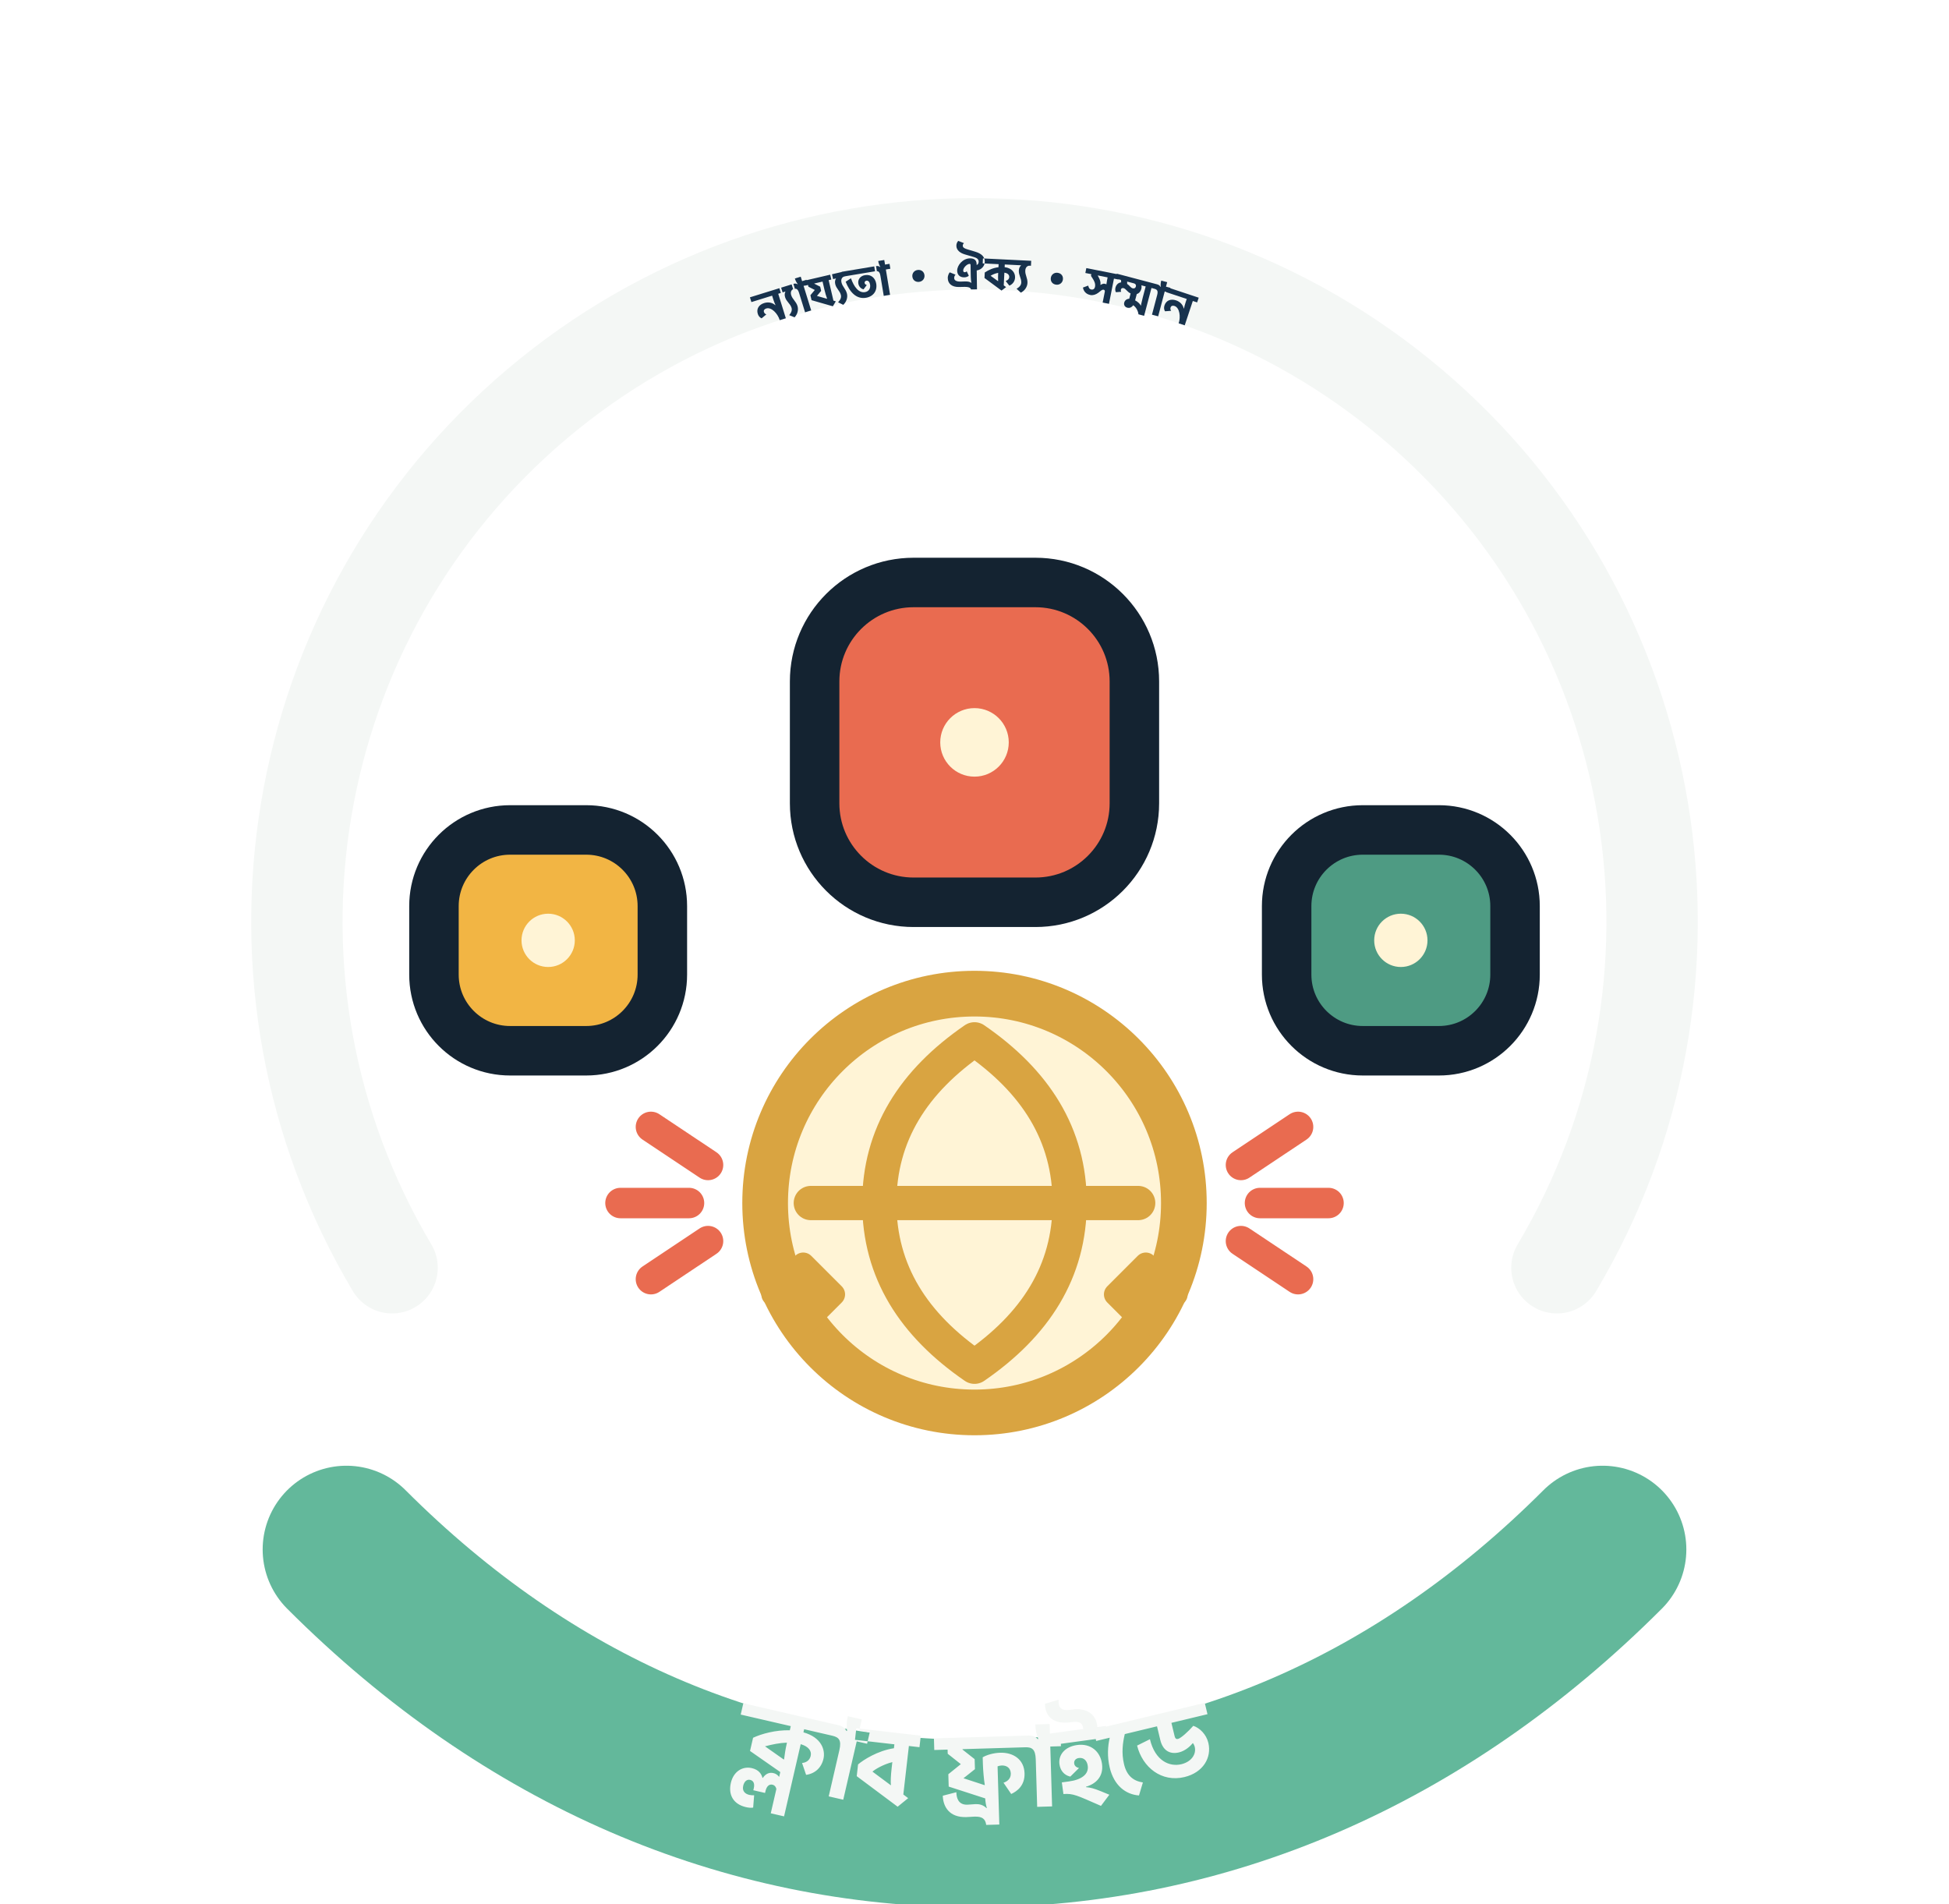
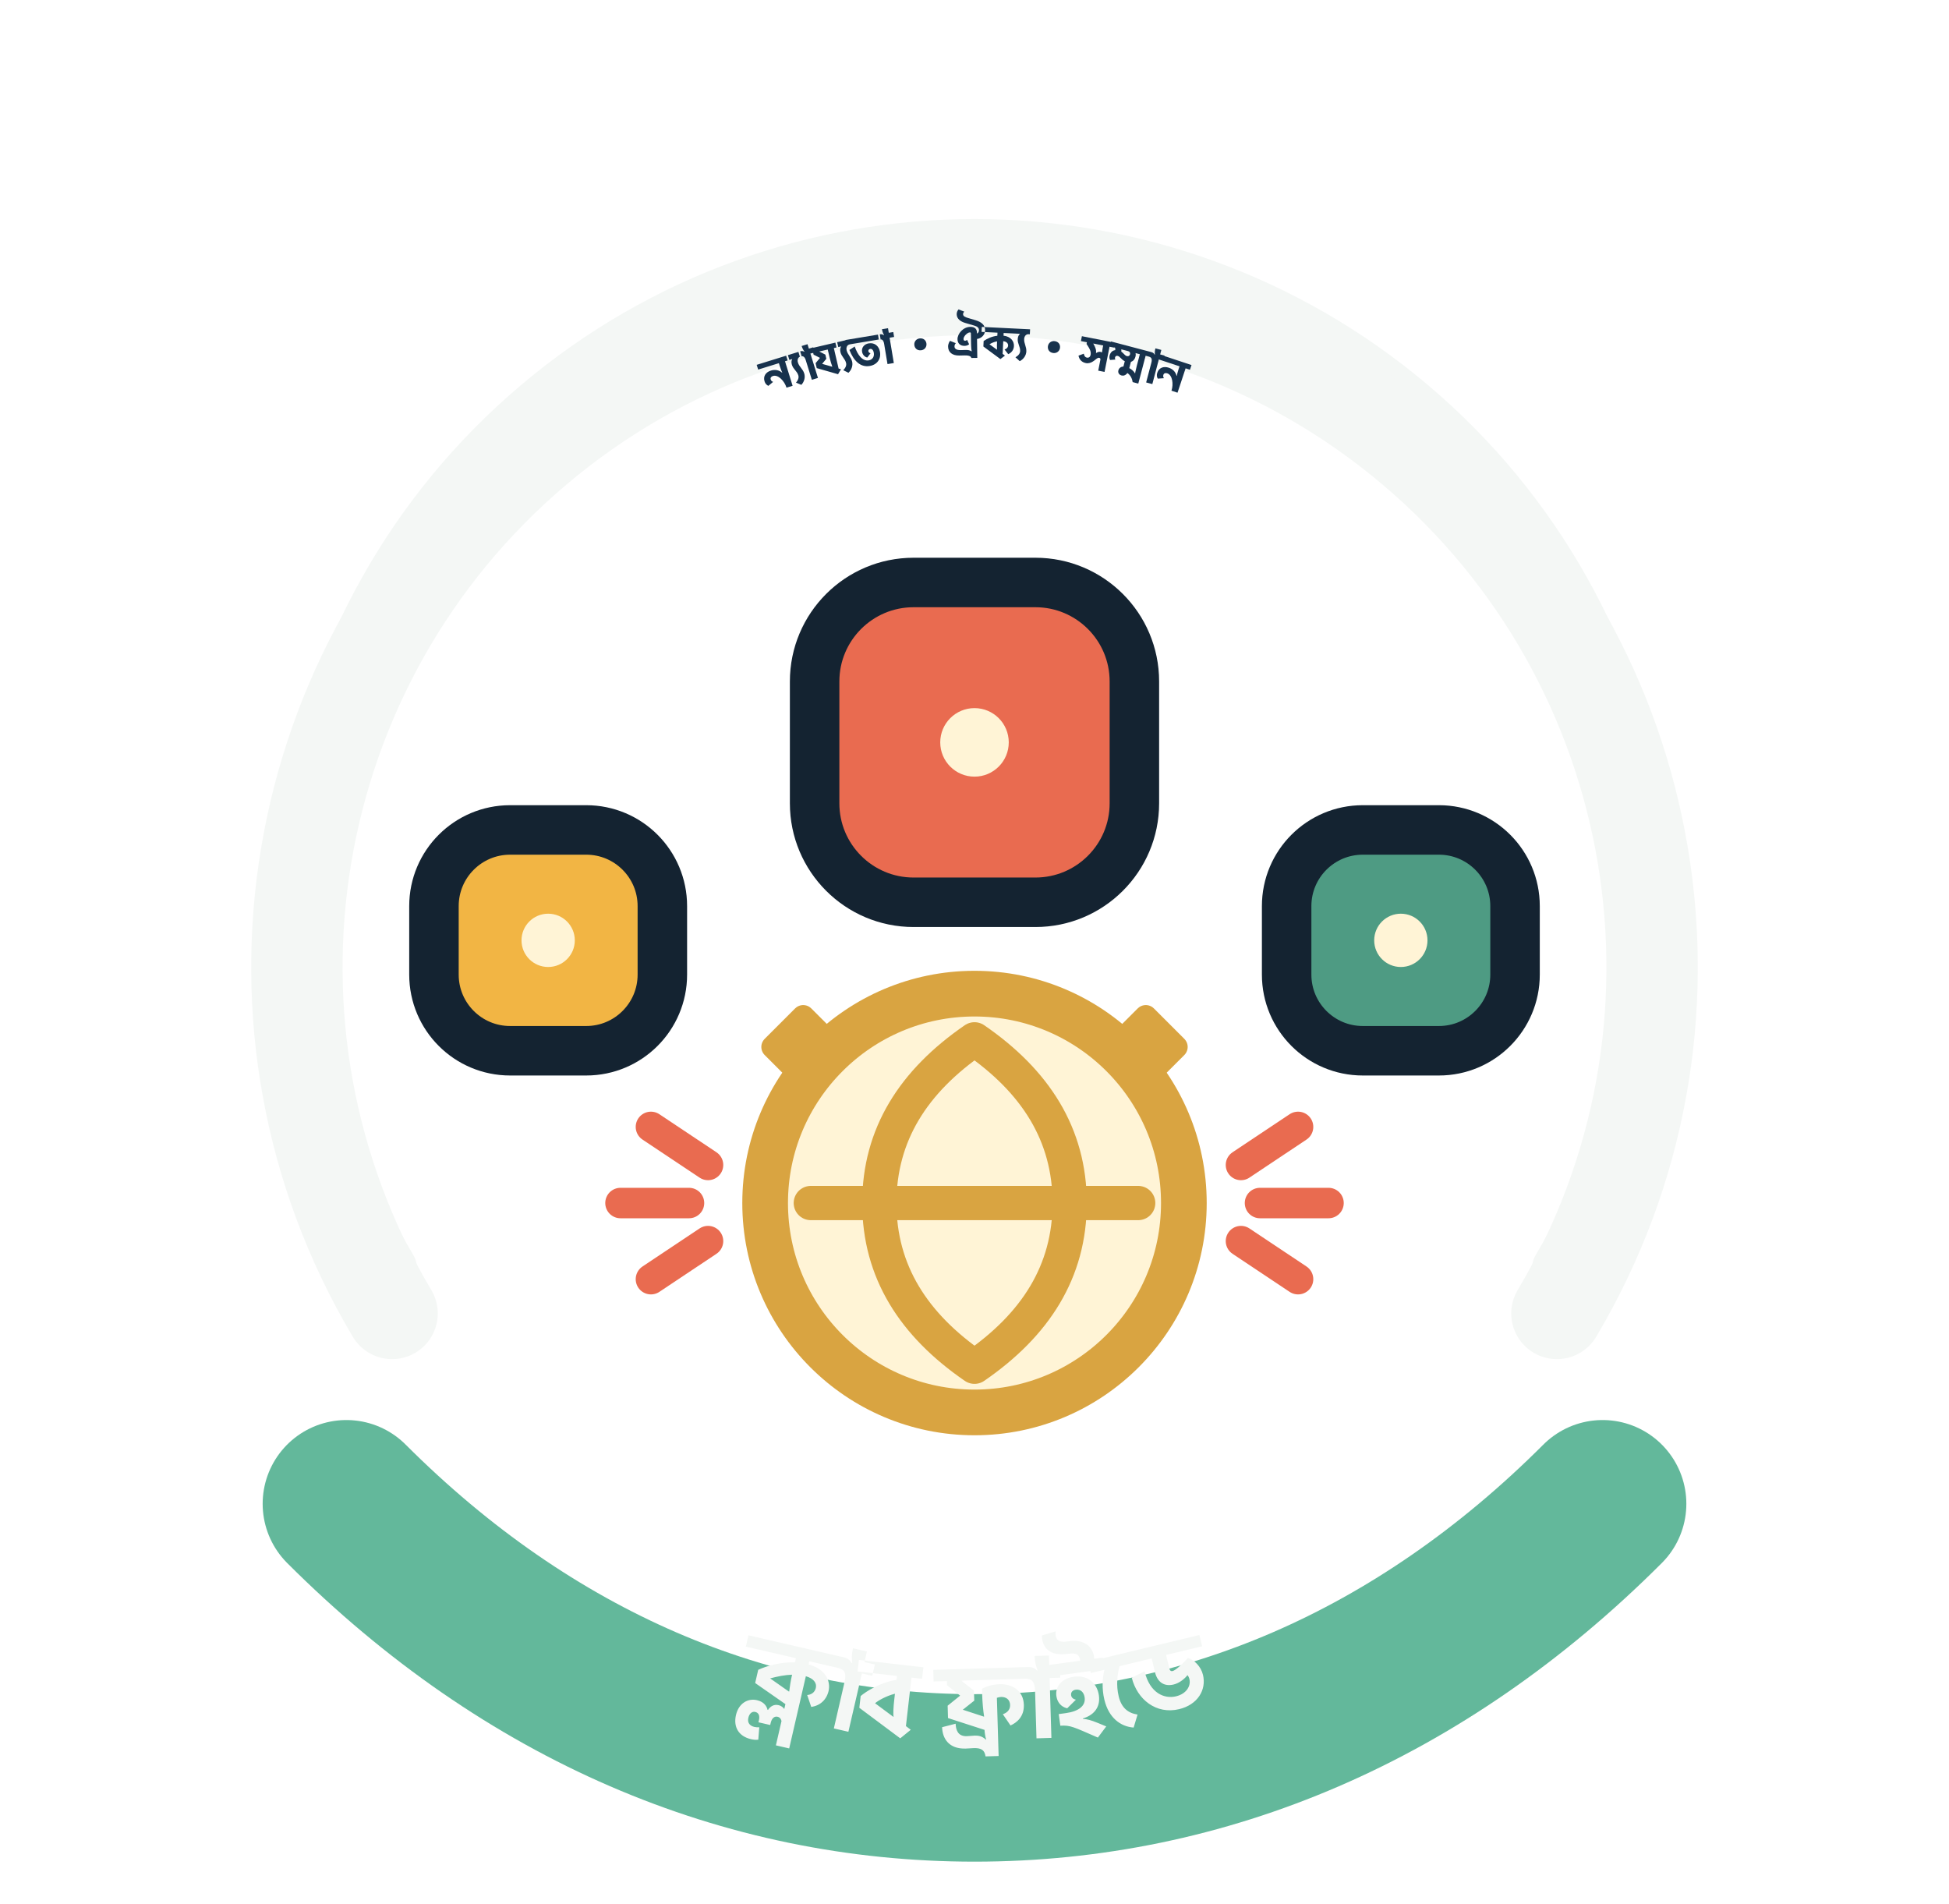
<svg xmlns="http://www.w3.org/2000/svg" viewBox="0 0 512 500" role="img" aria-labelledby="title desc" version="1.1" id="svg15">
  <g stroke="#F4F7F5" stroke-width="13" stroke-linecap="round" stroke-linejoin="round" id="g8">
    <path fill="none" stroke="#F4F7F5" d="M103 333a178 178 0 1 1 306 0" id="path1" />
    <g id="younger-member" aria-label="younger-member">
      <rect x="114" y="218" width="60" height="58" rx="20" fill="#F2B544" stroke="#142331" id="rect1" />
      <circle cx="144" cy="247" r="7" fill="#FFF4D6" stroke="none" id="circle1" />
    </g>
    <g id="adult-member" aria-label="adult-member">
      <rect x="214" y="153" width="84" height="84" rx="26" fill="#E96B50" stroke="#142331" id="rect2" />
      <circle cx="256" cy="195" r="9" fill="#FFF4D6" stroke="none" id="circle2" />
    </g>
    <g id="older-member" aria-label="older-member">
      <rect x="338" y="218" width="60" height="58" rx="20" fill="#4E9B83" stroke="#142331" id="rect3" />
      <circle cx="368" cy="247" r="7" fill="#FFF4D6" stroke="none" id="circle3" />
    </g>
    <circle cx="256" cy="316" r="55" fill="#FFF4D6" stroke="#D9A441" stroke-width="12" id="circle4" />
    <path fill="none" stroke="#D9A441" stroke-width="9" d="M256 273c-16 11-25 25-25 43s9 32 25 43m0-86c16 11 25 25 25 43s-9 32-25 43m-43-43h86" id="path4" />
    <path fill="none" stroke="#E96B50" stroke-width="8" d="M181 316h-18M186 306l-15-10M186 326l-15 10M331 316h18M326 306l15-10M326 326l15 10" id="path5" />
    <path fill="none" stroke="#63B89B" d="M91 407c48 48 105 72 165 72s117-24 165-72" id="path6" />
-     <path fill="#D9A441" stroke="#D9A441" stroke-width="6" d="m211 332 8 8-8 8-8-8z" id="path7" />
-     <path fill="#D9A441" stroke="#D9A441" stroke-width="6" d="m301 332 8 8-8 8-8-8z" id="path8" />
+     <path fill="#D9A441" stroke="#D9A441" stroke-width="6" d="m211 267 8 8-8 8-8-8z" id="path7" />
+     <path fill="#D9A441" stroke="#D9A441" stroke-width="6" d="m301 267 8 8-8 8-8-8z" id="path8" />
  </g>
  <defs id="defs8">
-     <path id="motto-arc" d="M103 333a178 178 0 1 1 306 0" />
-     <path id="name-arc" d="M91 407c48 48 105 72 165 72s117-24 165-72" />
+     <path id="motto-arc" d="M103 345a178 178 0 1 1 306 0" />
+     <path id="name-arc" d="M91 395c48 48 105 72 165 72s117-24 165-72" />
  </defs>
-   <path d="M103 333a178 178 0 1 1 306 0" fill="none" stroke="#F4F7F5" stroke-width="24" stroke-linecap="round" id="path9" />
-   <path d="M91 407c48 48 105 72 165 72s117-24 165-72" fill="none" stroke="#63B89B" stroke-width="44" stroke-linecap="round" id="path10" />
+   <path d="M103 345a178 178 0 1 1 306 0" fill="none" stroke="#F4F7F5" stroke-width="24" stroke-linecap="round" id="path9" />
+   <path d="M91 395c48 48 105 72 165 72s117-24 165-72" fill="none" stroke="#63B89B" stroke-width="44" stroke-linecap="round" id="path10" />
  <g font-family="Kohinoor Bangla, Bangla Sangam MN, sans-serif" text-anchor="middle" id="g15">
    <g id="text14" style="font-weight:700;font-size:12px;letter-spacing:0" aria-label="ন্যায্যতা•ঐক্য•সম্মান">
-       <path style="fill:#17324d" d="m 201.321,82.578 c -0.279,-0.089 -0.529,-0.288 -0.632,-0.621 -0.142,-0.458 0.123,-0.779 0.604,-0.929 1.375,-0.427 3.012,1.365 3.52,3.004 l 0.021,0.069 1.605,-0.498 -1.998,-6.441 1.146,-0.356 -0.388,-1.249 -8.195,2.542 0.388,1.249 5.444,-1.689 0.277,0.894 c 0.188,0.607 0.416,1.178 0.605,1.584 l -0.042,0.026 c -0.824,-0.712 -1.872,-0.889 -2.926,-0.562 -1.352,0.42 -2.103,1.482 -1.68,2.846 0.188,0.607 0.568,0.98 1.004,1.171 z m 4.988,-5.995 -1.18,0.366 -0.388,-1.249 3.679,-1.141 0.388,1.249 -0.332,0.103 c -0.562,0.174 -0.889,0.778 -0.633,1.604 0.348,1.123 1.275,1.64 1.652,2.855 0.306,0.986 0.027,2.153 -0.757,2.986 l -1.411,-0.58 c 0.654,-0.768 0.773,-1.396 0.606,-1.934 -0.345,-1.112 -1.318,-1.576 -1.688,-2.768 -0.206,-0.665 -0.079,-1.144 0.08,-1.444 z m 2.54,-3.314 c 0.167,0.539 0.435,0.996 0.727,1.37 l -0.08,0.025 c -0.191,-0.129 -0.537,-0.273 -1.064,-0.11 l -0.47,0.146 0.388,1.249 0.046,-0.014 c 0.722,-0.224 1.168,-0.124 1.516,1 l 1.582,5.1 1.605,-0.498 -1.998,-6.441 1.146,-0.356 -0.388,-1.249 -1.146,0.356 -0.363,-1.169 -1.536,0.476 z m 5.051,1.202 2.185,-0.509 0.526,2.256 c 0.15,0.643 0.453,1.681 0.671,2.246 l -0.047,0.011 -2.625,-0.744 1.107,-1.33 -0.256,-1.099 -1.551,-0.785 z m 4.893,5.981 0.769,-1.3 -0.623,-0.188 -1.253,-5.376 1.169,-0.272 -0.297,-1.274 -7.409,1.727 0.297,1.274 0.818,-0.191 0.106,0.456 1.678,0.854 -1.155,1.39 0.302,1.297 z m 0.798,-7.308 -1.204,0.281 -0.297,-1.274 3.751,-0.874 0.297,1.274 -0.339,0.079 c -0.573,0.133 -0.943,0.713 -0.747,1.554 0.267,1.145 1.154,1.727 1.443,2.966 0.234,1.005 -0.128,2.149 -0.97,2.924 l -1.366,-0.68 c 0.707,-0.719 0.871,-1.337 0.743,-1.886 -0.264,-1.134 -1.202,-1.667 -1.485,-2.882 -0.158,-0.678 0.004,-1.147 0.183,-1.435 z m 7.262,2.852 c -0.681,-0.142 -1.239,-0.718 -1.373,-1.523 -0.181,-1.089 0.555,-2.002 1.738,-2.2 1.61,-0.268 2.716,0.752 2.965,2.243 0.315,1.894 -0.776,3.377 -2.693,3.697 -2.509,0.418 -4.239,-1.423 -5.336,-4.208 l 1.393,-0.913 c 0.793,2.277 2.04,3.918 3.685,3.644 1.053,-0.175 1.492,-1.051 1.336,-1.986 -0.11,-0.663 -0.464,-1.103 -0.972,-1.018 -0.296,0.049 -0.511,0.292 -0.46,0.6 0.043,0.26 0.262,0.479 0.574,0.525 z m 3.277,-6.105 0.215,1.29 -9.008,1.5 -0.215,-1.29 z m 0.6,-1.219 c 0.093,0.556 0.296,1.046 0.534,1.456 l -0.083,0.014 c -0.172,-0.154 -0.495,-0.343 -1.04,-0.253 l -0.485,0.081 0.215,1.29 0.047,-0.008 c 0.746,-0.124 1.174,0.036 1.367,1.196 l 0.877,5.267 1.657,-0.276 -1.108,-6.652 1.184,-0.197 -0.215,-1.29 -1.184,0.197 -0.201,-1.207 -1.586,0.264 z" id="path15" />
-       <path style="fill:#17324d" d="m 239.67,72.611 c 0.076,0.873 0.734,1.514 1.738,1.427 0.921,-0.08 1.53,-0.832 1.454,-1.704 -0.076,-0.873 -0.734,-1.514 -1.738,-1.427 -0.921,0.08 -1.53,0.832 -1.454,1.704 z" id="path16" />
-       <path style="fill:#17324d" d="m 255.093,76.03 1.56,-0.022 -0.069,-4.968 c 1.341,-0.199 2.131,-1.254 2.116,-2.346 -0.017,-1.236 -0.797,-2.077 -2.581,-2.604 l -1.892,-0.562 c -0.747,-0.218 -1.303,-0.462 -1.31,-0.978 -0.004,-0.264 0.078,-0.457 0.314,-0.688 L 251.723,63.271 c -0.283,0.328 -0.494,0.751 -0.486,1.291 0.017,1.224 1.095,1.929 2.228,2.261 l 2.35,0.687 c 0.843,0.24 1.268,0.582 1.277,1.206 0.007,0.468 -0.217,0.759 -0.527,0.907 l -0.003,-0.216 c -0.013,-0.96 -0.514,-1.565 -1.75,-1.548 -1.944,0.027 -3.382,1.871 -3.363,3.239 0.015,1.056 0.661,1.767 1.849,1.75 0.444,-0.006 0.91,-0.145 1.206,-0.413 l -0.544,-1.169 c -0.083,0.097 -0.273,0.232 -0.513,0.235 -0.264,0.004 -0.41,-0.114 -0.414,-0.462 -0.01,-0.684 0.984,-1.718 1.68,-1.728 0.144,-0.002 0.253,0.068 0.256,0.308 l 0.028,2.04 c 0.026,1.86 0.116,2.291 0.193,2.626 l -0.048,6.68e-4 c -0.436,-0.318 -1.013,-0.37 -1.637,-0.361 -0.372,0.005 -0.768,0.035 -1.152,0.04 -1.284,0.018 -1.686,-0.421 -1.693,-0.949 -0.005,-0.384 0.159,-0.674 0.36,-0.869 l -1.533,-0.615 c -0.141,0.182 -0.518,0.751 -0.507,1.519 0.021,1.476 1.101,2.361 2.913,2.336 0.36,-0.005 1.056,-0.027 1.464,-0.032 1.368,-0.019 1.649,0.349 1.738,0.672 z m 9.091,-2.222 c 0.512,-0.143 0.915,-0.52 0.94,-1.035 0.028,-0.563 -0.417,-1.054 -1.277,-1.144 l -0.164,3.332 0.615,0.451 -1.198,0.914 -4.475,-3.308 0.071,-1.438 c 0.982,-0.661 2.187,-1.226 3.6,-1.385 l 0.04,-0.803 -4.183,-0.206 0.064,-1.306 9.313,0.458 -0.064,1.306 -3.512,-0.173 -0.035,0.707 c 1.912,0.214 2.798,1.483 2.737,2.73 -0.048,0.971 -0.615,1.748 -1.498,2.125 z m -3.957,-1.372 1.937,1.405 0.048,0.002 c -0.042,-0.603 -0.024,-1.467 0.007,-2.102 l 0.004,-0.072 c -0.776,0.142 -1.426,0.422 -1.996,0.767 z m 7.993,-2.754 -1.235,-0.061 0.064,-1.306 3.847,0.189 -0.064,1.306 -0.348,-0.017 c -0.587,-0.029 -1.102,0.426 -1.145,1.289 -0.058,1.175 0.636,1.978 0.573,3.248 -0.051,1.031 -0.713,2.031 -1.735,2.546 l -1.127,-1.029 c 0.878,-0.497 1.205,-1.046 1.233,-1.609 0.057,-1.163 -0.698,-1.933 -0.636,-3.179 0.034,-0.695 0.319,-1.102 0.57,-1.33 z" id="path17" />
-       <path style="fill:#17324d" d="m 276.047,73.01 c -0.111,0.869 0.395,1.636 1.395,1.764 0.917,0.117 1.672,-0.487 1.783,-1.356 0.111,-0.869 -0.395,-1.636 -1.395,-1.764 -0.916,-0.117 -1.672,0.487 -1.783,1.356 z" id="path18" />
-       <path style="fill:#17324d" d="m 286.425,77.49 c 0.671,0.133 1.424,-0.086 2.084,-0.579 0.573,-0.425 0.972,-0.897 1.408,-0.811 0.247,0.049 0.368,0.244 0.317,0.503 l -0.567,2.873 1.66,0.328 1.306,-6.616 1.165,0.23 0.253,-1.283 -8.676,-1.713 -0.253,1.283 1.566,0.309 -0.091,0.459 0.357,0.547 c 0.461,0.703 0.877,1.445 0.705,2.316 -0.095,0.483 -0.443,0.818 -0.961,0.715 -0.565,-0.112 -0.719,-0.57 -0.824,-1.031 l -1.385,0.509 c 0.134,0.809 0.677,1.712 1.937,1.96 z m 4.22,-2.787 c -0.13,-0.087 -0.243,-0.134 -0.443,-0.173 -0.412,-0.081 -0.826,0.155 -1.117,0.33 0.021,-0.167 0.032,-0.348 0.02,-0.534 -0.027,-0.421 -0.167,-0.889 -0.47,-1.463 l -0.251,-0.465 0.009,-0.047 2.578,0.509 -0.156,0.789 c -0.035,0.177 -0.142,0.779 -0.172,1.055 z m 6.905,1.027 c -0.545,-0.144 -0.808,-0.747 -1.455,-1.166 0.017,-0.206 0.02,-0.404 -7.7e-4,-0.608 l 1.798,0.475 c 0.441,0.116 0.599,0.456 0.501,0.827 -0.098,0.371 -0.392,0.592 -0.844,0.472 z m 2.167,4.581 c -0.281,-0.533 -0.836,-1.065 -1.524,-1.42 l 0.435,-1.648 c 0.69,-0.215 1.044,-0.804 1.182,-1.326 0.116,-0.441 0.088,-0.759 0.021,-0.975 l 1.137,0.3 -0.778,2.947 c -0.404,1.532 -0.473,2.122 -0.473,2.122 z m 3.943,-4.358 0.334,-1.265 -10.616,-2.802 -0.334,1.265 1.416,0.374 c 0.061,0.19 0.076,0.417 0.053,0.647 -0.778,0.08 -1.286,0.641 -1.482,1.384 -0.129,0.487 -0.035,0.934 0.118,1.198 l 1.381,-0.107 c -0.079,-0.17 -0.129,-0.357 -0.068,-0.589 0.077,-0.29 0.323,-0.473 0.706,-0.372 0.615,0.162 0.945,0.982 1.842,1.392 l -0.356,1.395 c -0.667,0.035 -1.164,0.413 -1.32,1.004 -0.184,0.696 0.243,1.194 0.835,1.35 0.499,0.132 1.089,-0.035 1.525,-0.652 0.796,0.558 1.256,1.448 1.38,2.387 l 1.485,0.392 1.929,-7.31 z m 1.37,-2.133 c -0.144,0.545 -0.16,1.075 -0.11,1.547 l -0.081,-0.021 c -0.093,-0.211 -0.311,-0.516 -0.844,-0.657 l -0.476,-0.126 -0.334,1.265 0.046,0.012 c 0.731,0.193 1.056,0.514 0.756,1.652 l -1.363,5.163 1.624,0.429 1.721,-6.521 1.16,0.306 0.334,-1.265 -1.16,-0.306 0.312,-1.183 -1.555,-0.41 z m 2.63,7.825 c -0.175,-0.235 -0.263,-0.542 -0.153,-0.873 0.151,-0.456 0.553,-0.562 1.032,-0.404 1.367,0.454 1.655,2.863 1.114,4.491 l -0.023,0.068 1.595,0.529 2.124,-6.401 1.139,0.378 0.412,-1.241 -8.143,-2.702 -0.412,1.241 5.41,1.795 -0.295,0.888 c -0.2,0.604 -0.348,1.2 -0.43,1.64 l -0.049,-0.004 c -0.256,-1.058 -1.004,-1.813 -2.052,-2.16 -1.344,-0.446 -2.573,-0.019 -3.023,1.336 -0.2,0.604 -0.109,1.127 0.135,1.537 z" id="path19" />
+       <path style="fill:#17324d" d="m 203.099,100.309 c -0.279,-0.089 -0.529,-0.288 -0.632,-0.621 -0.142,-0.458 0.123,-0.779 0.604,-0.929 1.375,-0.427 3.012,1.365 3.52,3.004 l 0.021,0.069 1.605,-0.498 -1.998,-6.441 1.146,-0.356 -0.388,-1.249 -8.195,2.542 0.388,1.249 5.444,-1.689 0.277,0.894 c 0.188,0.607 0.416,1.178 0.605,1.584 l -0.042,0.026 c -0.824,-0.712 -1.872,-0.889 -2.926,-0.562 -1.352,0.42 -2.103,1.482 -1.68,2.846 0.188,0.607 0.568,0.98 1.004,1.171 z m 4.988,-5.995 -1.18,0.366 -0.388,-1.249 3.679,-1.141 0.388,1.249 -0.332,0.103 c -0.562,0.174 -0.889,0.778 -0.633,1.604 0.348,1.123 1.275,1.64 1.652,2.855 0.306,0.986 0.027,2.153 -0.757,2.986 l -1.411,-0.58 c 0.654,-0.768 0.773,-1.396 0.606,-1.934 -0.345,-1.112 -1.318,-1.576 -1.688,-2.768 -0.206,-0.665 -0.079,-1.144 0.08,-1.444 z m 2.54,-3.314 c 0.167,0.539 0.435,0.996 0.727,1.37 l -0.08,0.025 c -0.191,-0.129 -0.537,-0.273 -1.064,-0.11 l -0.47,0.146 0.388,1.249 0.046,-0.014 c 0.722,-0.224 1.168,-0.124 1.516,1 l 1.582,5.1 1.605,-0.498 -1.998,-6.441 1.146,-0.356 -0.388,-1.249 -1.146,0.356 -0.363,-1.169 -1.536,0.476 z m 4.634,1.315 2.185,-0.509 0.526,2.256 c 0.15,0.643 0.453,1.681 0.671,2.246 l -0.047,0.011 -2.625,-0.744 1.107,-1.33 -0.256,-1.099 -1.551,-0.785 z m 4.893,5.981 0.769,-1.3 -0.623,-0.188 -1.253,-5.376 1.169,-0.272 -0.297,-1.274 -7.409,1.727 0.297,1.274 0.818,-0.191 0.106,0.456 1.678,0.854 -1.155,1.39 0.302,1.297 z m 0.798,-7.308 -1.204,0.281 -0.297,-1.274 3.751,-0.874 0.297,1.274 -0.339,0.079 c -0.573,0.133 -0.943,0.713 -0.747,1.554 0.267,1.145 1.154,1.727 1.443,2.966 0.234,1.005 -0.128,2.149 -0.97,2.924 l -1.366,-0.68 c 0.707,-0.719 0.871,-1.337 0.743,-1.886 -0.264,-1.134 -1.202,-1.667 -1.485,-2.882 -0.158,-0.678 0.004,-1.147 0.183,-1.435 z m 6.886,2.927 c -0.681,-0.142 -1.239,-0.718 -1.373,-1.523 -0.181,-1.089 0.555,-2.002 1.738,-2.2 1.61,-0.268 2.716,0.752 2.965,2.243 0.315,1.894 -0.776,3.377 -2.693,3.697 -2.509,0.418 -4.239,-1.423 -5.336,-4.208 l 1.393,-0.913 c 0.793,2.277 2.04,3.918 3.685,3.644 1.053,-0.175 1.492,-1.051 1.336,-1.986 -0.11,-0.663 -0.464,-1.103 -0.972,-1.018 -0.296,0.049 -0.511,0.292 -0.46,0.6 0.043,0.26 0.262,0.479 0.574,0.525 z m 3.277,-6.105 0.215,1.29 -9.008,1.5 -0.215,-1.29 z m 0.6,-1.219 c 0.093,0.556 0.296,1.046 0.534,1.456 l -0.083,0.014 c -0.172,-0.154 -0.495,-0.343 -1.04,-0.253 l -0.485,0.081 0.215,1.29 0.047,-0.008 c 0.746,-0.124 1.174,0.036 1.367,1.196 l 0.877,5.267 1.657,-0.276 -1.108,-6.652 1.184,-0.197 -0.215,-1.29 -1.184,0.197 -0.201,-1.207 -1.586,0.264 z" id="path15" />
+       <path style="fill:#17324d" d="m 240.19,90.588 c 0.076,0.873 0.734,1.514 1.738,1.427 0.921,-0.08 1.53,-0.832 1.454,-1.704 -0.076,-0.873 -0.734,-1.514 -1.738,-1.427 -0.921,0.08 -1.53,0.832 -1.454,1.704 z" id="path16" />
+       <path style="fill:#17324d" d="m 255.176,94.029 1.56,-0.022 -0.069,-4.968 c 1.341,-0.199 2.131,-1.254 2.116,-2.346 -0.017,-1.236 -0.797,-2.077 -2.58,-2.604 l -1.892,-0.562 c -0.747,-0.218 -1.303,-0.462 -1.31,-0.978 -0.004,-0.264 0.078,-0.457 0.314,-0.688 l -1.508,-0.591 c -0.283,0.328 -0.494,0.751 -0.486,1.291 0.017,1.224 1.095,1.929 2.228,2.261 l 2.35,0.687 c 0.843,0.24 1.268,0.582 1.277,1.206 0.007,0.468 -0.217,0.759 -0.527,0.907 l -0.003,-0.216 c -0.013,-0.96 -0.514,-1.565 -1.75,-1.548 -1.944,0.027 -3.382,1.871 -3.363,3.239 0.015,1.056 0.661,1.767 1.849,1.75 0.444,-0.006 0.91,-0.145 1.206,-0.413 l -0.544,-1.169 c -0.083,0.097 -0.273,0.232 -0.513,0.235 -0.264,0.004 -0.41,-0.114 -0.414,-0.462 -0.01,-0.684 0.984,-1.718 1.68,-1.728 0.144,-0.002 0.253,0.068 0.256,0.308 l 0.028,2.04 c 0.026,1.86 0.116,2.291 0.193,2.626 l -0.048,6.68e-4 c -0.436,-0.318 -1.013,-0.37 -1.637,-0.361 -0.372,0.005 -0.768,0.035 -1.152,0.04 -1.284,0.018 -1.686,-0.421 -1.693,-0.949 -0.005,-0.384 0.159,-0.674 0.36,-0.869 l -1.533,-0.615 c -0.141,0.182 -0.518,0.751 -0.507,1.519 0.021,1.476 1.101,2.361 2.913,2.336 0.36,-0.005 1.056,-0.027 1.464,-0.032 1.368,-0.019 1.649,0.349 1.738,0.672 z m 8.713,-2.228 c 0.512,-0.143 0.915,-0.52 0.94,-1.035 0.028,-0.563 -0.417,-1.054 -1.277,-1.144 l -0.164,3.332 0.615,0.451 -1.198,0.914 -4.475,-3.308 0.071,-1.438 c 0.982,-0.661 2.187,-1.226 3.6,-1.385 l 0.04,-0.803 -4.183,-0.206 0.064,-1.306 9.313,0.458 -0.064,1.306 -3.512,-0.173 -0.035,0.707 c 1.912,0.214 2.798,1.483 2.737,2.73 -0.048,0.971 -0.615,1.748 -1.498,2.125 z m -3.957,-1.372 1.937,1.405 0.048,0.002 c -0.042,-0.603 -0.024,-1.467 0.007,-2.102 l 0.004,-0.072 c -0.776,0.142 -1.426,0.422 -1.996,0.767 z m 7.993,-2.754 -1.234,-0.061 0.064,-1.306 3.847,0.189 -0.064,1.306 -0.348,-0.017 c -0.587,-0.029 -1.102,0.426 -1.145,1.289 -0.058,1.175 0.636,1.978 0.573,3.248 -0.051,1.031 -0.713,2.031 -1.735,2.546 l -1.127,-1.029 c 0.878,-0.497 1.205,-1.046 1.233,-1.609 0.057,-1.163 -0.698,-1.933 -0.636,-3.179 0.034,-0.695 0.319,-1.102 0.57,-1.33 z" id="path17" />
+       <path style="fill:#17324d" d="m 275.284,90.961 c -0.111,0.869 0.395,1.636 1.395,1.764 0.916,0.117 1.672,-0.487 1.783,-1.356 0.111,-0.869 -0.395,-1.636 -1.395,-1.764 -0.917,-0.117 -1.672,0.487 -1.783,1.356 z" id="path18" />
+       <path style="fill:#17324d" d="m 285.262,95.376 c 0.671,0.133 1.424,-0.086 2.084,-0.579 0.573,-0.425 0.972,-0.897 1.408,-0.811 0.247,0.049 0.368,0.244 0.317,0.503 l -0.567,2.873 1.66,0.328 1.306,-6.616 1.165,0.23 0.253,-1.283 -8.676,-1.713 -0.253,1.283 1.566,0.309 -0.091,0.459 0.357,0.547 c 0.461,0.703 0.877,1.445 0.705,2.316 -0.095,0.483 -0.443,0.818 -0.961,0.715 -0.565,-0.112 -0.719,-0.57 -0.824,-1.031 l -1.385,0.509 c 0.134,0.809 0.677,1.712 1.937,1.96 z m 4.22,-2.787 c -0.13,-0.087 -0.243,-0.134 -0.443,-0.173 -0.412,-0.081 -0.826,0.155 -1.117,0.33 0.021,-0.167 0.032,-0.348 0.02,-0.534 -0.027,-0.421 -0.167,-0.889 -0.47,-1.463 l -0.251,-0.465 0.009,-0.047 2.578,0.509 -0.156,0.789 c -0.035,0.177 -0.142,0.779 -0.172,1.055 z m 6.536,0.942 c -0.545,-0.144 -0.808,-0.747 -1.455,-1.166 0.017,-0.206 0.02,-0.404 -7.7e-4,-0.608 l 1.798,0.475 c 0.441,0.116 0.599,0.456 0.501,0.827 -0.098,0.371 -0.392,0.592 -0.844,0.472 z m 2.167,4.581 c -0.281,-0.533 -0.836,-1.065 -1.524,-1.42 l 0.435,-1.648 c 0.69,-0.215 1.044,-0.804 1.182,-1.326 0.116,-0.441 0.088,-0.759 0.021,-0.975 l 1.137,0.3 -0.778,2.947 c -0.404,1.532 -0.473,2.122 -0.473,2.122 z m 3.943,-4.358 0.334,-1.265 -10.616,-2.802 -0.334,1.265 1.416,0.374 c 0.062,0.19 0.076,0.417 0.053,0.647 -0.778,0.08 -1.286,0.641 -1.482,1.384 -0.129,0.487 -0.035,0.934 0.118,1.198 l 1.381,-0.107 c -0.079,-0.17 -0.129,-0.357 -0.068,-0.589 0.077,-0.29 0.323,-0.473 0.706,-0.372 0.615,0.162 0.945,0.982 1.842,1.392 l -0.356,1.395 c -0.667,0.035 -1.164,0.413 -1.32,1.004 -0.184,0.696 0.243,1.194 0.835,1.35 0.499,0.132 1.089,-0.035 1.525,-0.652 0.796,0.558 1.256,1.448 1.38,2.387 l 1.485,0.392 1.929,-7.31 z m 1.37,-2.133 c -0.144,0.545 -0.16,1.075 -0.11,1.547 l -0.081,-0.021 c -0.093,-0.211 -0.311,-0.516 -0.844,-0.657 l -0.476,-0.126 -0.334,1.265 0.046,0.012 c 0.731,0.193 1.056,0.514 0.756,1.652 l -1.363,5.163 1.624,0.429 1.721,-6.521 1.16,0.306 0.334,-1.265 -1.16,-0.306 0.312,-1.183 -1.555,-0.41 z m 2.271,7.718 c -0.175,-0.235 -0.263,-0.542 -0.153,-0.873 0.151,-0.456 0.553,-0.562 1.032,-0.404 1.367,0.454 1.655,2.863 1.114,4.491 l -0.023,0.068 1.595,0.529 2.124,-6.401 1.139,0.378 0.412,-1.241 -8.143,-2.702 -0.412,1.241 5.41,1.795 -0.295,0.888 c -0.2,0.604 -0.348,1.2 -0.43,1.64 l -0.049,-0.004 c -0.256,-1.058 -1.004,-1.813 -2.052,-2.16 -1.344,-0.446 -2.573,-0.019 -3.023,1.336 -0.2,0.604 -0.109,1.127 0.135,1.537 z" id="path19" />
    </g>
-     <path d="m 219.603,456.139 0.686,-2.974 -25.019,-5.773 -0.686,2.974 13.15,3.034 -0.252,1.091 c -3.683,-0.103 -7.455,0.924 -9.65,1.969 l -0.799,3.465 7.946,5.54 -0.283,1.228 -0.082,-0.019 c -0.222,-0.281 -0.577,-0.737 -1.478,-0.944 -1.2,-0.277 -2.153,0.365 -2.735,1.266 l -0.109,-0.025 c -0.241,-0.947 -0.894,-2.103 -2.804,-2.544 -2.374,-0.548 -4.787,0.821 -5.498,3.904 -0.711,3.083 0.638,5.578 3.967,6.346 0.655,0.151 1.356,0.227 1.897,0.122 l 0.26,-3.245 c -0.38,0.027 -0.863,0.002 -1.272,-0.092 -0.982,-0.227 -1.946,-0.909 -1.606,-2.382 0.277,-1.2 1.007,-1.75 1.826,-1.561 0.819,0.189 1.259,0.894 0.957,2.204 l -0.12,0.518 3.083,0.711 0.12,-0.518 c 0.271,-1.173 0.917,-1.857 1.817,-1.65 0.655,0.151 0.936,0.676 1.033,1.129 l -1.473,6.384 3.492,0.806 4.375,-18.962 c 1.994,0.575 2.932,1.74 2.623,3.077 -0.264,1.146 -1.156,1.773 -2.269,1.862 l 1.062,3.119 c 2.344,-0.321 4.027,-1.887 4.562,-4.206 0.535,-2.319 -0.51,-5.635 -5.262,-6.961 l 0.189,-0.818 z m -13.631,6.022 -0.136,-0.032 -4.871,-3.423 c 1.899,-0.51 3.889,-0.913 5.769,-0.968 l -0.057,0.246 c -0.302,1.31 -0.571,2.972 -0.705,4.176 z m 16.697,-11.09 c -0.296,1.282 -0.294,2.518 -0.145,3.616 l -0.191,-0.044 c -0.233,-0.485 -0.762,-1.182 -2.017,-1.471 l -1.119,-0.258 -0.686,2.974 0.109,0.025 c 1.719,0.397 2.5,1.123 1.883,3.796 l -2.801,12.141 3.82,0.881 3.538,-15.333 2.728,0.63 0.686,-2.974 -2.728,-0.63 0.642,-2.783 -3.656,-0.844 z m 12.283,7.107 -10.348,-1.186 0.348,-3.032 16.941,1.942 -0.348,3.032 -2.782,-0.319 -1.46,12.741 1.271,0.963 -2.766,2.248 -10.748,-8.024 0.354,-3.088 c 1.374,-1.167 5.09,-3.588 9.421,-4.247 z m -0.536,4.673 c -2.38,0.601 -4.527,1.877 -5.219,2.502 l 4.753,3.532 0.111,0.013 c -0.143,-0.721 -0.031,-2.681 0.164,-4.378 z m 24.661,16.498 3.442,-0.103 -0.458,-15.281 c 0.333,-0.122 0.722,-0.218 1.086,-0.229 1.315,-0.04 2.345,0.658 2.388,2.113 0.044,1.455 -1.084,2.161 -1.917,2.411 l 2.022,2.965 c 1.603,-0.72 3.602,-2.265 3.507,-5.428 -0.109,-3.638 -2.939,-5.514 -6.409,-5.41 -1.763,0.053 -3.54,0.582 -4.586,1.202 l 0.055,1.847 c 0.046,1.539 0.262,4.054 0.5,5.447 l -0.112,0.003 -5.488,-1.796 3.01,-2.387 -0.079,-2.631 -3.185,-2.51 -0.003,-0.112 17.464,-0.524 -0.091,-3.051 -24.881,0.746 0.091,3.051 3.498,-0.105 0.033,1.092 3.443,2.726 -3.282,2.648 0.097,3.247 9.589,3.102 c 0.052,0.811 0.195,1.843 0.44,2.536 l -0.112,0.003 c -0.922,-0.869 -1.881,-1.064 -2.86,-1.035 -0.924,0.028 -1.089,0.117 -2.153,0.149 -2.379,0.071 -2.854,-1.763 -2.899,-3.275 l -3.558,0.919 c 0.088,2.939 1.741,5.746 6.191,5.613 1.147,-0.034 1.09,-0.089 2.153,-0.121 2.015,-0.06 2.847,0.587 3.063,2.177 z m 12.915,-26.103 c 0.04,1.315 0.355,2.51 0.778,3.534 l -0.196,0.006 c -0.348,-0.41 -1.037,-0.949 -2.324,-0.911 l -1.147,0.034 0.091,3.051 0.112,-0.003 c 1.763,-0.053 2.703,0.451 2.785,3.194 l 0.374,12.454 3.918,-0.118 -0.472,-15.729 2.799,-0.084 -0.091,-3.051 -2.799,0.084 -0.086,-2.855 -3.75,0.113 z m 6.326,10.16 c 0.216,1.581 1.155,2.866 2.847,3.256 l 2.29,-2.263 c -0.787,-0.175 -1.184,-0.601 -1.264,-1.184 -0.106,-0.777 0.412,-1.328 1.216,-1.438 1.304,-0.178 2.158,0.694 2.344,2.053 0.3,2.192 -1.594,3.638 -4.923,4.093 l -1.886,0.258 0.417,3.052 c 2.662,-0.166 3.435,0.322 9.865,3.116 l 2.199,-2.929 -2.157,-0.892 c -1.975,-0.804 -2.821,-0.999 -3.965,-1.097 l -0.015,-0.111 c 2.638,-0.756 4.657,-2.728 4.21,-6.002 -0.455,-3.329 -3.032,-5.435 -6.528,-4.957 -3.329,0.455 -4.974,2.687 -4.651,5.045 z m -3.81,-15.87 c 0.01,0.281 0.02,0.562 0.058,0.84 0.326,2.386 2.047,4.637 6.736,3.996 l 0.25,-0.034 c 1.803,-0.247 2.779,0.072 2.984,1.57 0.011,0.083 0.023,0.166 0.034,0.25 l -9.488,1.298 0.414,3.024 15.424,-2.109 -0.414,-3.024 -2.247,0.307 c 0.005,-0.17 -0.018,-0.337 -0.041,-0.503 -0.448,-3.274 -3.335,-4.546 -6.359,-4.133 l -0.832,0.114 c -2.164,0.296 -2.768,-0.611 -2.905,-1.609 -0.049,-0.361 -0.043,-0.729 -0.005,-1.073 z m 25.727,20.661 c -2.543,-0.396 -4.235,-1.804 -4.949,-4.771 -0.727,-3.022 -0.336,-5.708 0.193,-7.937 l 1.96,-0.471 -0.714,-2.967 -9.474,2.278 0.714,2.967 3.566,-0.858 c -0.536,2.202 -0.703,4.978 -0.009,7.864 1.133,4.71 4.202,7.053 7.69,7.309 z m 16.969,-17.933 -0.714,-2.967 -20.853,5.015 0.714,2.967 7.595,-1.827 0.871,3.621 c 0.602,2.505 2.308,3.851 4.895,3.229 1.606,-0.386 2.934,-1.57 3.642,-2.46 0.242,0.287 0.415,0.649 0.507,1.03 0.439,1.824 -0.795,3.877 -3.518,4.532 -3.022,0.727 -6.866,-0.768 -8.26,-6.567 l -3.37,1.674 c 1.436,5.731 6.426,9.715 12.442,8.268 4.928,-1.185 7.204,-5.131 6.274,-8.996 -0.537,-2.232 -2.267,-3.919 -3.953,-4.463 -1.379,1.57 -3.276,3.264 -4.011,3.441 -0.381,0.092 -0.72,3.3e-4 -0.897,-0.735 l -0.838,-3.485 z" id="text15" style="font-weight:800;font-size:28px;letter-spacing:0;fill:#f4f7f5" aria-label="ক্লাব ফ্রাইডে" />
+     <path d="m 220.952,438.292 0.686,-2.974 -25.019,-5.773 -0.686,2.974 13.15,3.034 -0.252,1.091 c -3.683,-0.103 -7.455,0.924 -9.65,1.969 l -0.799,3.465 7.946,5.54 -0.283,1.228 -0.082,-0.019 c -0.222,-0.281 -0.577,-0.737 -1.478,-0.944 -1.2,-0.277 -2.153,0.365 -2.735,1.266 l -0.109,-0.025 c -0.241,-0.947 -0.894,-2.103 -2.804,-2.544 -2.374,-0.548 -4.787,0.821 -5.498,3.904 -0.711,3.083 0.638,5.578 3.967,6.346 0.655,0.151 1.356,0.227 1.897,0.122 l 0.26,-3.245 c -0.38,0.027 -0.863,0.002 -1.272,-0.092 -0.982,-0.227 -1.946,-0.909 -1.606,-2.382 0.277,-1.2 1.007,-1.75 1.826,-1.561 0.819,0.189 1.259,0.894 0.957,2.204 l -0.12,0.518 3.083,0.711 0.12,-0.518 c 0.271,-1.173 0.917,-1.857 1.817,-1.65 0.655,0.151 0.936,0.676 1.033,1.129 l -1.473,6.384 3.492,0.806 4.375,-18.962 c 1.994,0.575 2.932,1.74 2.623,3.077 -0.264,1.146 -1.156,1.773 -2.269,1.862 l 1.062,3.119 c 2.344,-0.321 4.027,-1.887 4.562,-4.206 0.535,-2.319 -0.51,-5.635 -5.262,-6.961 l 0.189,-0.819 z m -13.631,6.022 -0.136,-0.032 -4.871,-3.423 c 1.899,-0.51 3.889,-0.913 5.769,-0.968 l -0.057,0.246 c -0.302,1.31 -0.571,2.972 -0.705,4.176 z m 16.697,-11.09 c -0.296,1.282 -0.294,2.518 -0.145,3.616 l -0.191,-0.044 c -0.233,-0.485 -0.762,-1.182 -2.017,-1.471 l -1.119,-0.258 -0.686,2.974 0.109,0.025 c 1.719,0.397 2.5,1.123 1.883,3.796 l -2.801,12.141 3.82,0.881 3.538,-15.333 2.728,0.63 0.686,-2.974 -2.728,-0.63 0.642,-2.783 -3.656,-0.844 z m 11.617,6.993 -10.348,-1.186 0.348,-3.032 16.941,1.942 -0.348,3.032 -2.782,-0.319 -1.46,12.741 1.271,0.963 -2.766,2.248 -10.748,-8.024 0.354,-3.088 c 1.374,-1.167 5.09,-3.588 9.421,-4.247 z m -0.536,4.673 c -2.38,0.601 -4.527,1.877 -5.219,2.502 l 4.753,3.532 0.111,0.013 c -0.143,-0.721 -0.031,-2.681 0.164,-4.378 z m 23.798,16.462 3.442,-0.103 -0.458,-15.281 c 0.332,-0.122 0.722,-0.218 1.086,-0.229 1.315,-0.04 2.345,0.658 2.388,2.113 0.044,1.455 -1.084,2.161 -1.917,2.411 l 2.022,2.965 c 1.603,-0.72 3.602,-2.265 3.507,-5.428 -0.109,-3.638 -2.939,-5.514 -6.409,-5.41 -1.763,0.053 -3.54,0.582 -4.586,1.202 l 0.055,1.847 c 0.046,1.539 0.262,4.054 0.5,5.447 l -0.112,0.003 -5.488,-1.796 3.01,-2.387 -0.079,-2.631 -3.185,-2.51 -0.003,-0.112 17.464,-0.524 -0.091,-3.051 -24.881,0.746 0.091,3.051 3.498,-0.105 0.033,1.092 3.443,2.726 -3.282,2.648 0.097,3.247 9.589,3.102 c 0.052,0.811 0.195,1.843 0.44,2.536 l -0.112,0.003 c -0.922,-0.869 -1.881,-1.064 -2.86,-1.035 -0.924,0.028 -1.089,0.117 -2.153,0.149 -2.379,0.071 -2.854,-1.763 -2.899,-3.275 l -3.558,0.919 c 0.088,2.939 1.741,5.746 6.191,5.613 1.147,-0.034 1.09,-0.089 2.153,-0.121 2.015,-0.06 2.847,0.587 3.063,2.177 z m 12.915,-26.103 c 0.04,1.315 0.355,2.51 0.778,3.534 l -0.196,0.006 c -0.348,-0.41 -1.037,-0.949 -2.324,-0.911 l -1.147,0.034 0.091,3.051 0.112,-0.003 c 1.763,-0.053 2.703,0.451 2.785,3.194 l 0.374,12.454 3.918,-0.118 -0.472,-15.729 2.799,-0.084 -0.091,-3.051 -2.799,0.084 -0.086,-2.855 -3.75,0.113 z m 5.693,10.213 c 0.216,1.581 1.155,2.866 2.847,3.256 l 2.29,-2.263 c -0.787,-0.175 -1.184,-0.601 -1.264,-1.184 -0.106,-0.777 0.412,-1.328 1.216,-1.438 1.304,-0.178 2.158,0.694 2.344,2.053 0.3,2.192 -1.594,3.638 -4.923,4.093 l -1.886,0.258 0.417,3.052 c 2.662,-0.166 3.435,0.322 9.865,3.116 l 2.199,-2.929 -2.157,-0.892 c -1.975,-0.804 -2.821,-0.999 -3.965,-1.097 l -0.015,-0.111 c 2.638,-0.756 4.657,-2.728 4.21,-6.002 -0.455,-3.329 -3.032,-5.435 -6.528,-4.957 -3.329,0.455 -4.974,2.687 -4.651,5.045 z m -3.81,-15.87 c 0.01,0.281 0.02,0.562 0.058,0.84 0.326,2.386 2.047,4.637 6.736,3.996 l 0.25,-0.034 c 1.803,-0.247 2.779,0.072 2.984,1.57 0.011,0.083 0.023,0.166 0.034,0.25 l -9.488,1.298 0.414,3.024 15.424,-2.109 -0.414,-3.024 -2.247,0.307 c 0.005,-0.17 -0.018,-0.337 -0.041,-0.503 -0.448,-3.274 -3.335,-4.546 -6.359,-4.133 l -0.832,0.114 c -2.164,0.296 -2.768,-0.611 -2.905,-1.609 -0.049,-0.361 -0.043,-0.729 -0.005,-1.073 z m 25.137,20.772 c -2.543,-0.396 -4.235,-1.804 -4.949,-4.771 -0.727,-3.022 -0.336,-5.708 0.193,-7.937 l 1.96,-0.471 -0.714,-2.967 -9.474,2.278 0.714,2.967 3.566,-0.858 c -0.536,2.202 -0.703,4.978 -0.009,7.864 1.133,4.71 4.202,7.053 7.69,7.309 z m 16.969,-17.933 -0.714,-2.967 -20.853,5.015 0.714,2.967 7.595,-1.827 0.871,3.621 c 0.602,2.505 2.308,3.851 4.895,3.229 1.606,-0.386 2.934,-1.57 3.642,-2.46 0.242,0.287 0.415,0.649 0.507,1.03 0.439,1.824 -0.795,3.877 -3.518,4.532 -3.022,0.727 -6.866,-0.768 -8.26,-6.567 l -3.37,1.674 c 1.436,5.731 6.426,9.715 12.442,8.268 4.928,-1.185 7.204,-5.131 6.274,-8.996 -0.537,-2.232 -2.267,-3.919 -3.953,-4.463 -1.379,1.57 -3.276,3.264 -4.011,3.441 -0.381,0.092 -0.72,3.3e-4 -0.897,-0.735 l -0.838,-3.485 z" id="text15" style="font-weight:800;font-size:28px;letter-spacing:0;fill:#f4f7f5" aria-label="ক্লাব ফ্রাইডে" />
  </g>
</svg>
